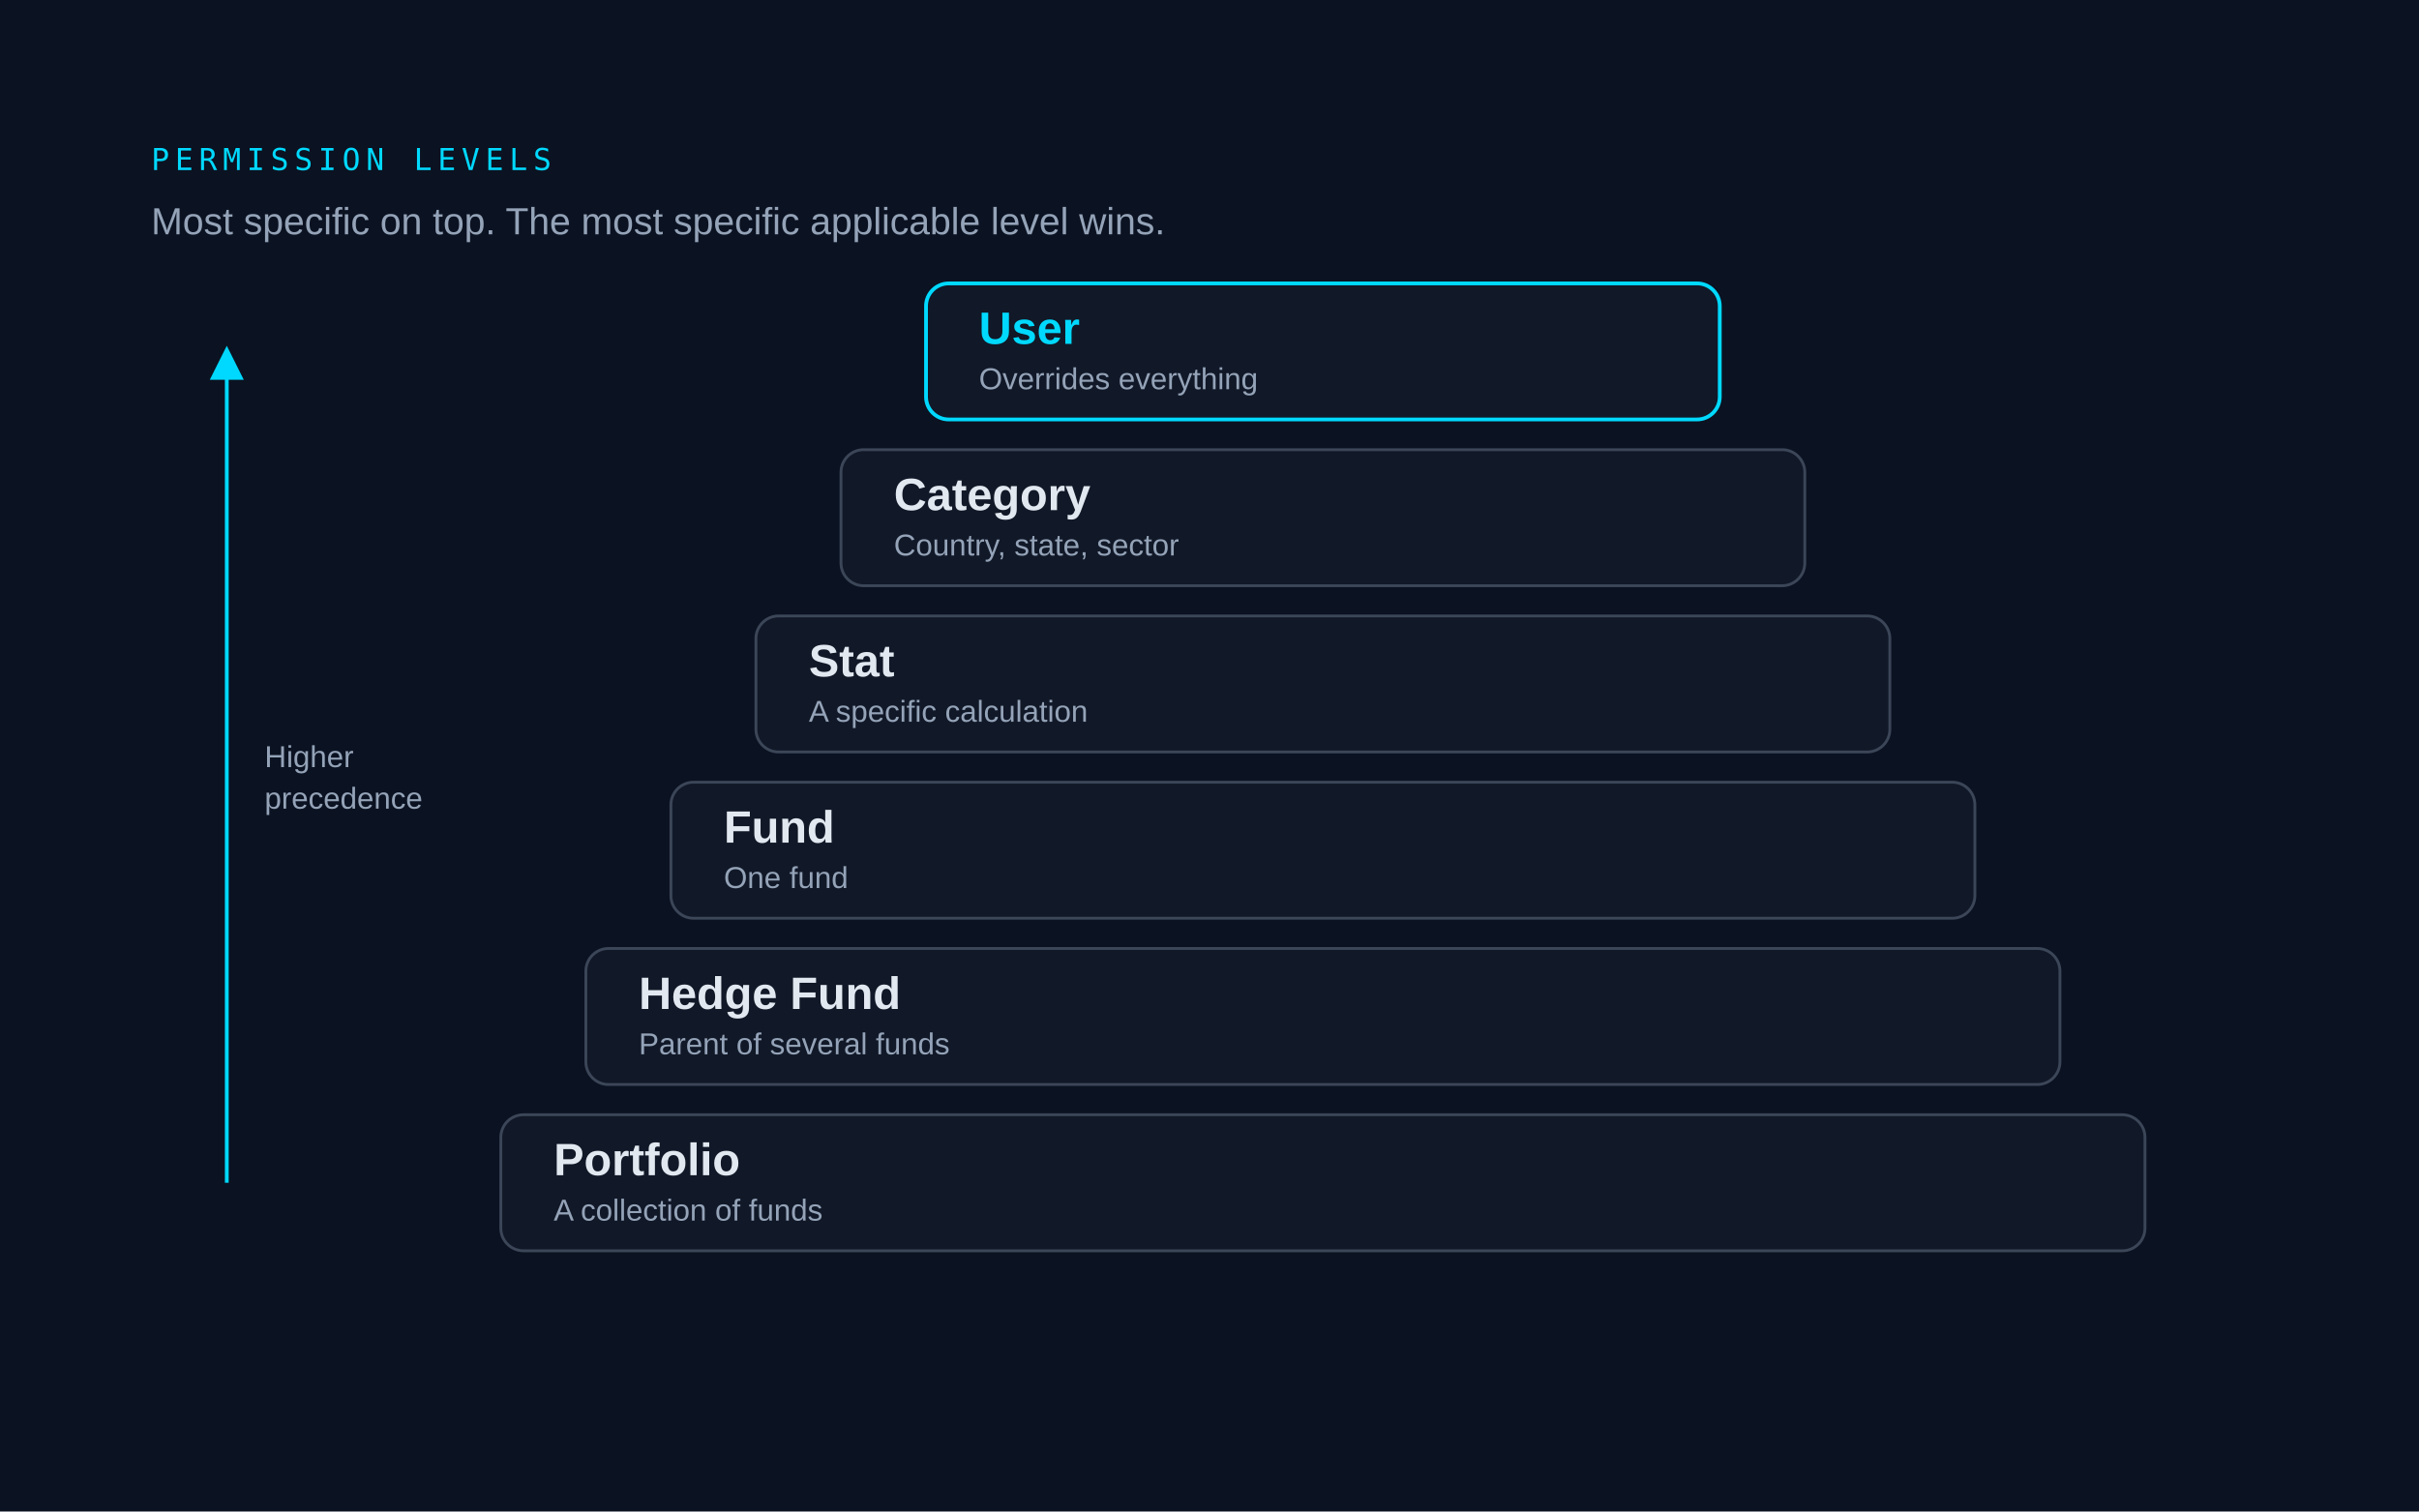
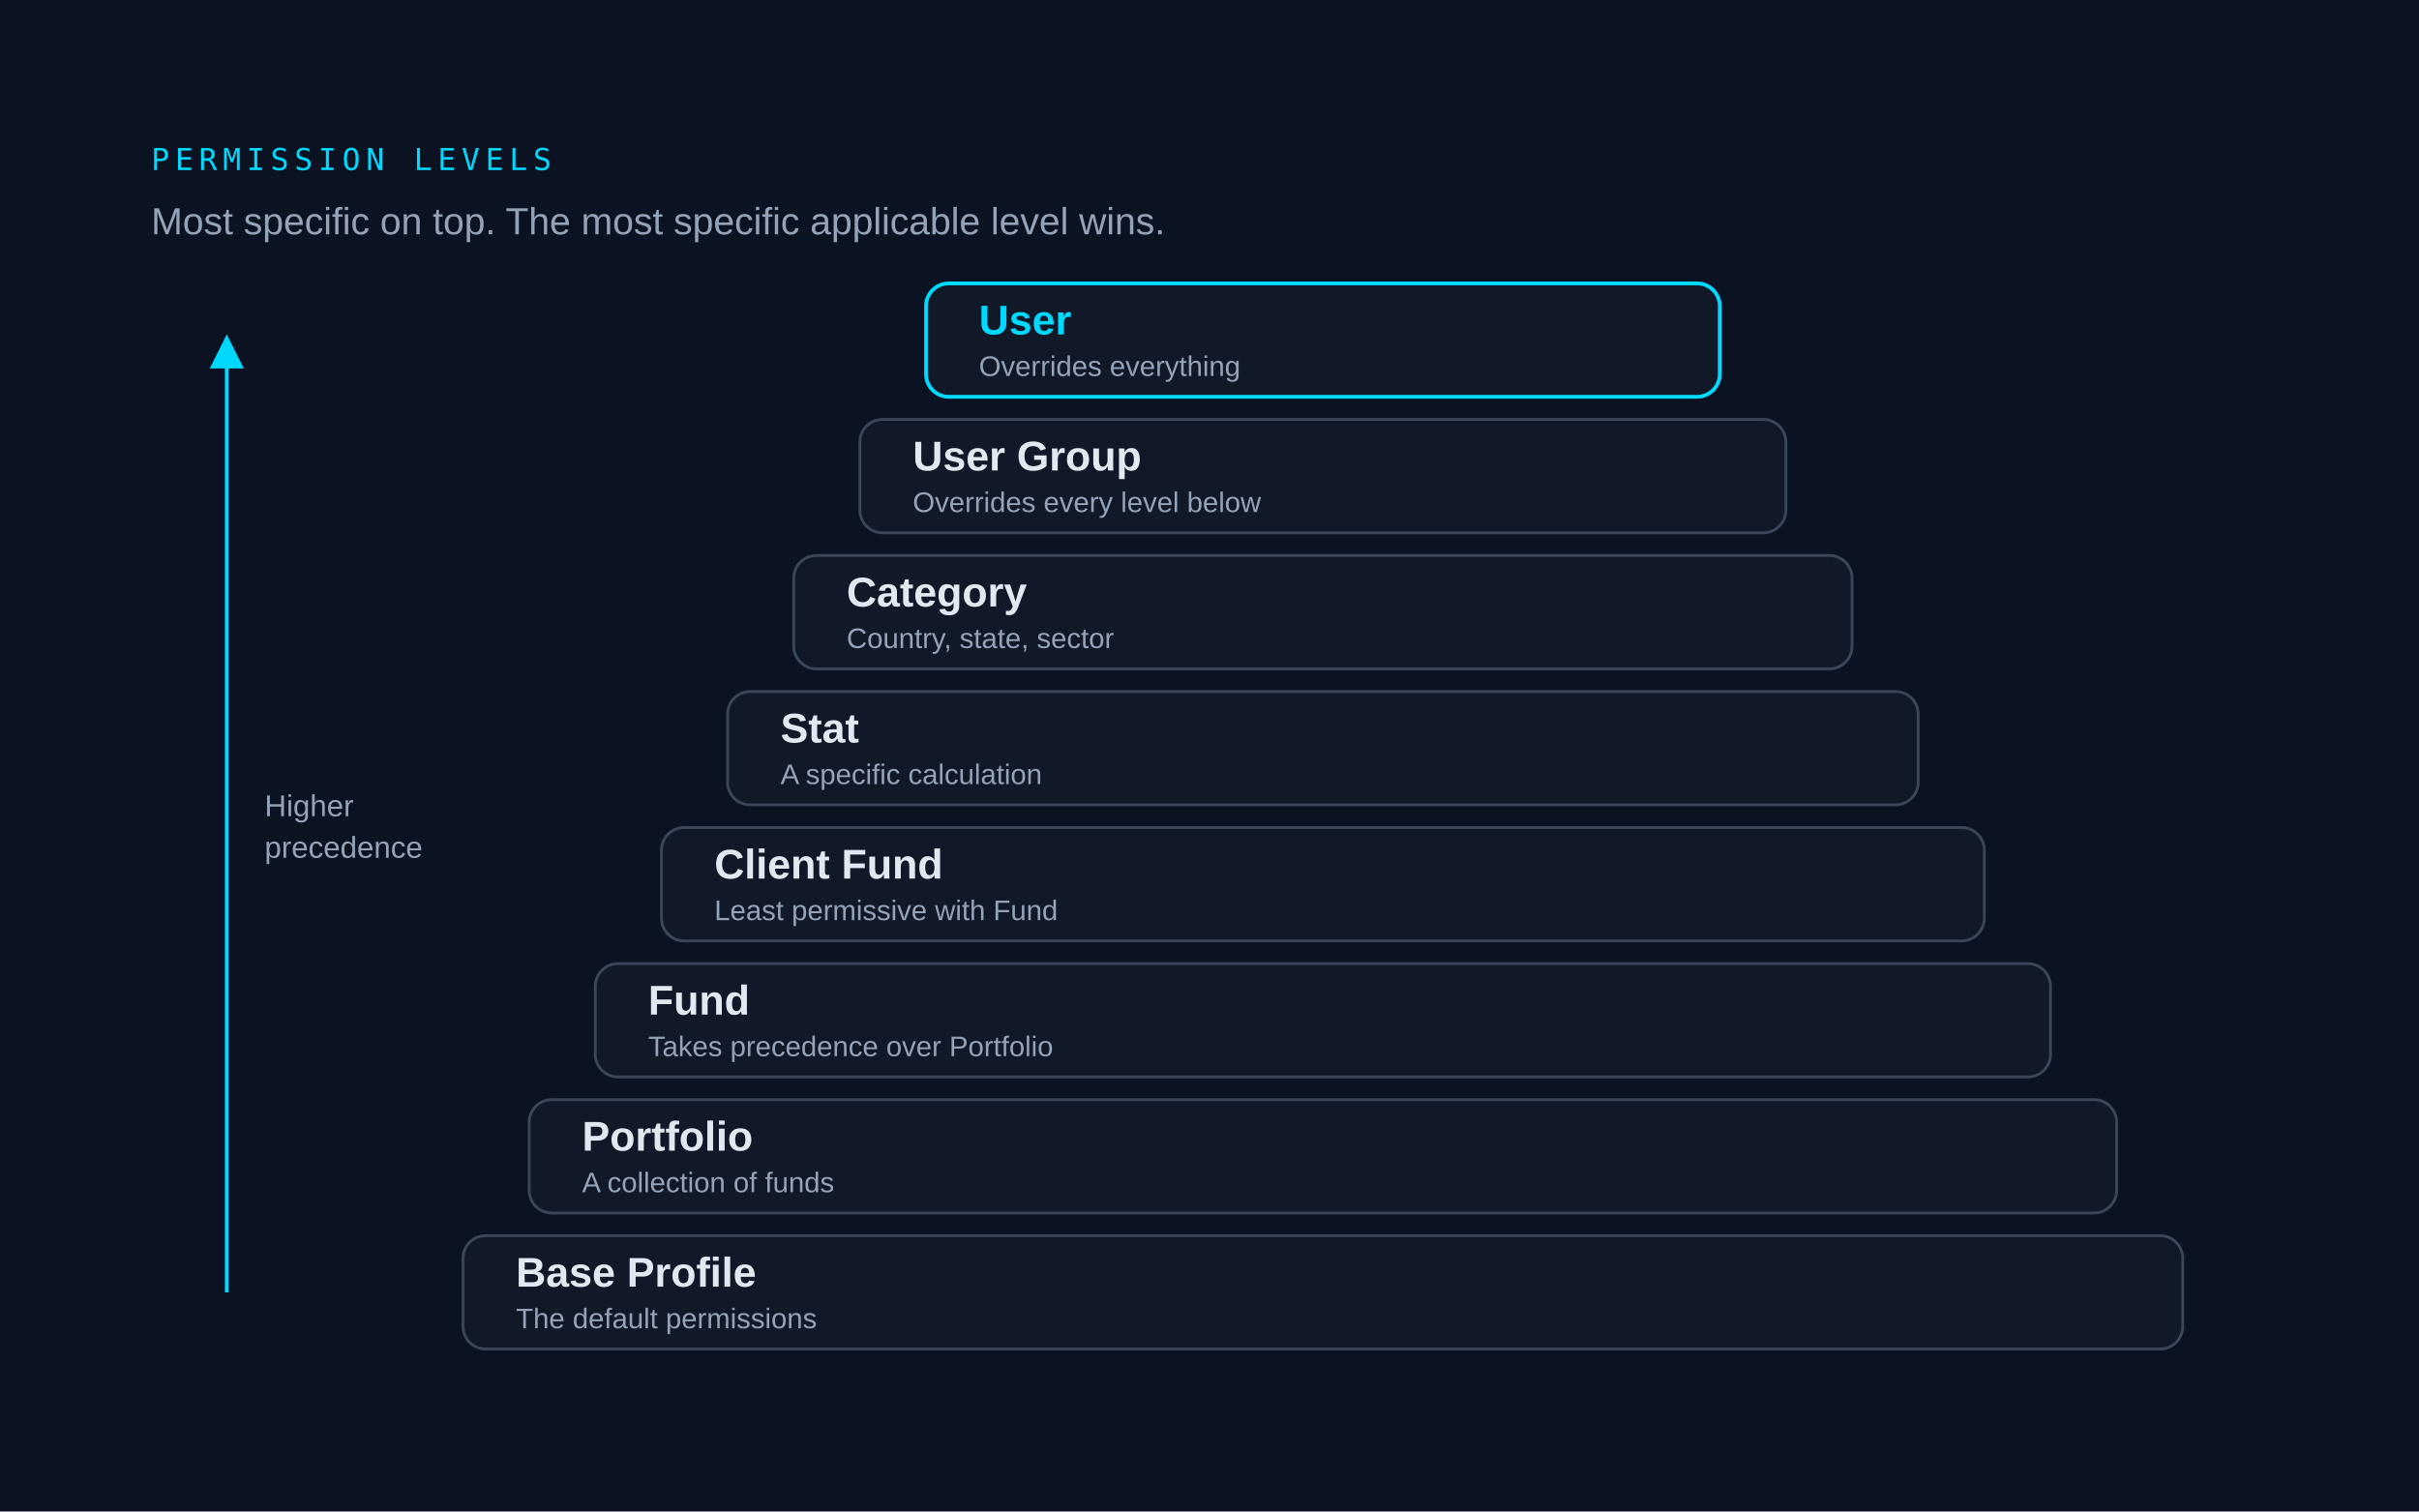
<svg xmlns="http://www.w3.org/2000/svg" viewBox="0 0 1280 800" width="1280" height="800" font-family="'IBM Plex Sans','Segoe UI',Arial,sans-serif">
  <rect width="1280" height="800" fill="#0B1221" />
  <text x="80" y="90" fill="#00D9FF" font-size="16" letter-spacing="3" font-family="'IBM Plex Mono',Consolas,monospace">PERMISSION LEVELS</text>
  <text x="80" y="124" fill="#94A3B8" font-size="20">Most specific on top. The most specific applicable level wins.</text>
-   <rect x="490" y="150" width="420" height="72" rx="12" fill="#111827" stroke="#00D9FF" stroke-width="2" />
-   <text x="518" y="182" fill="#00D9FF" font-size="24" font-weight="600">User</text>
-   <text x="518" y="206" fill="#94A3B8" font-size="16">Overrides everything</text>
-   <rect x="445" y="238" width="510" height="72" rx="12" fill="#111827" stroke="#3B4658" stroke-width="1.5" />
-   <text x="473" y="270" fill="#E2E8F0" font-size="24" font-weight="600">Category</text>
-   <text x="473" y="294" fill="#94A3B8" font-size="16">Country, state, sector</text>
-   <rect x="400" y="326" width="600" height="72" rx="12" fill="#111827" stroke="#3B4658" stroke-width="1.5" />
-   <text x="428" y="358" fill="#E2E8F0" font-size="24" font-weight="600">Stat</text>
-   <text x="428" y="382" fill="#94A3B8" font-size="16">A specific calculation</text>
-   <rect x="355" y="414" width="690" height="72" rx="12" fill="#111827" stroke="#3B4658" stroke-width="1.5" />
-   <text x="383" y="446" fill="#E2E8F0" font-size="24" font-weight="600">Fund</text>
-   <text x="383" y="470" fill="#94A3B8" font-size="16">One fund</text>
-   <rect x="310" y="502" width="780" height="72" rx="12" fill="#111827" stroke="#3B4658" stroke-width="1.5" />
-   <text x="338" y="534" fill="#E2E8F0" font-size="24" font-weight="600">Hedge Fund</text>
-   <text x="338" y="558" fill="#94A3B8" font-size="16">Parent of several funds</text>
-   <rect x="265" y="590" width="870" height="72" rx="12" fill="#111827" stroke="#3B4658" stroke-width="1.5" />
-   <text x="293" y="622" fill="#E2E8F0" font-size="24" font-weight="600">Portfolio</text>
-   <text x="293" y="646" fill="#94A3B8" font-size="16">A collection of funds</text>
+   <rect x="490" y="150" width="420" height="60" rx="12" fill="#111827" stroke="#00D9FF" stroke-width="2" />
+   <text x="518" y="177" fill="#00D9FF" font-size="22" font-weight="600">User</text>
+   <text x="518" y="199" fill="#94A3B8" font-size="15">Overrides everything</text>
+   <rect x="455" y="222" width="490" height="60" rx="12" fill="#111827" stroke="#3B4658" stroke-width="1.5" />
+   <text x="483" y="249" fill="#E2E8F0" font-size="22" font-weight="600">User Group</text>
+   <text x="483" y="271" fill="#94A3B8" font-size="15">Overrides every level below</text>
+   <rect x="420" y="294" width="560" height="60" rx="12" fill="#111827" stroke="#3B4658" stroke-width="1.5" />
+   <text x="448" y="321" fill="#E2E8F0" font-size="22" font-weight="600">Category</text>
+   <text x="448" y="343" fill="#94A3B8" font-size="15">Country, state, sector</text>
+   <rect x="385" y="366" width="630" height="60" rx="12" fill="#111827" stroke="#3B4658" stroke-width="1.5" />
+   <text x="413" y="393" fill="#E2E8F0" font-size="22" font-weight="600">Stat</text>
+   <text x="413" y="415" fill="#94A3B8" font-size="15">A specific calculation</text>
+   <rect x="350" y="438" width="700" height="60" rx="12" fill="#111827" stroke="#3B4658" stroke-width="1.5" />
+   <text x="378" y="465" fill="#E2E8F0" font-size="22" font-weight="600">Client Fund</text>
+   <text x="378" y="487" fill="#94A3B8" font-size="15">Least permissive with Fund</text>
+   <rect x="315" y="510" width="770" height="60" rx="12" fill="#111827" stroke="#3B4658" stroke-width="1.5" />
+   <text x="343" y="537" fill="#E2E8F0" font-size="22" font-weight="600">Fund</text>
+   <text x="343" y="559" fill="#94A3B8" font-size="15">Takes precedence over Portfolio</text>
+   <rect x="280" y="582" width="840" height="60" rx="12" fill="#111827" stroke="#3B4658" stroke-width="1.5" />
+   <text x="308" y="609" fill="#E2E8F0" font-size="22" font-weight="600">Portfolio</text>
+   <text x="308" y="631" fill="#94A3B8" font-size="15">A collection of funds</text>
+   <rect x="245" y="654" width="910" height="60" rx="12" fill="#111827" stroke="#3B4658" stroke-width="1.5" />
+   <text x="273" y="681" fill="#E2E8F0" font-size="22" font-weight="600">Base Profile</text>
+   <text x="273" y="703" fill="#94A3B8" font-size="15">The default permissions</text>
  <defs>
    <marker id="a" viewBox="0 0 10 10" refX="5" refY="5" markerWidth="9" markerHeight="9" orient="auto-start-reverse">
      <path d="M0 0L10 5L0 10z" fill="#00D9FF" />
    </marker>
  </defs>
-   <path d="M120 626V192" stroke="#00D9FF" stroke-width="2" fill="none" marker-end="url(#a)" />
-   <text x="140" y="406" fill="#94A3B8" font-size="16">Higher</text>
-   <text x="140" y="428" fill="#94A3B8" font-size="16">precedence</text>
+   <path d="M120 684V186" stroke="#00D9FF" stroke-width="2" fill="none" marker-end="url(#a)" />
+   <text x="140" y="432" fill="#94A3B8" font-size="16">Higher</text>
+   <text x="140" y="454" fill="#94A3B8" font-size="16">precedence</text>
</svg>
